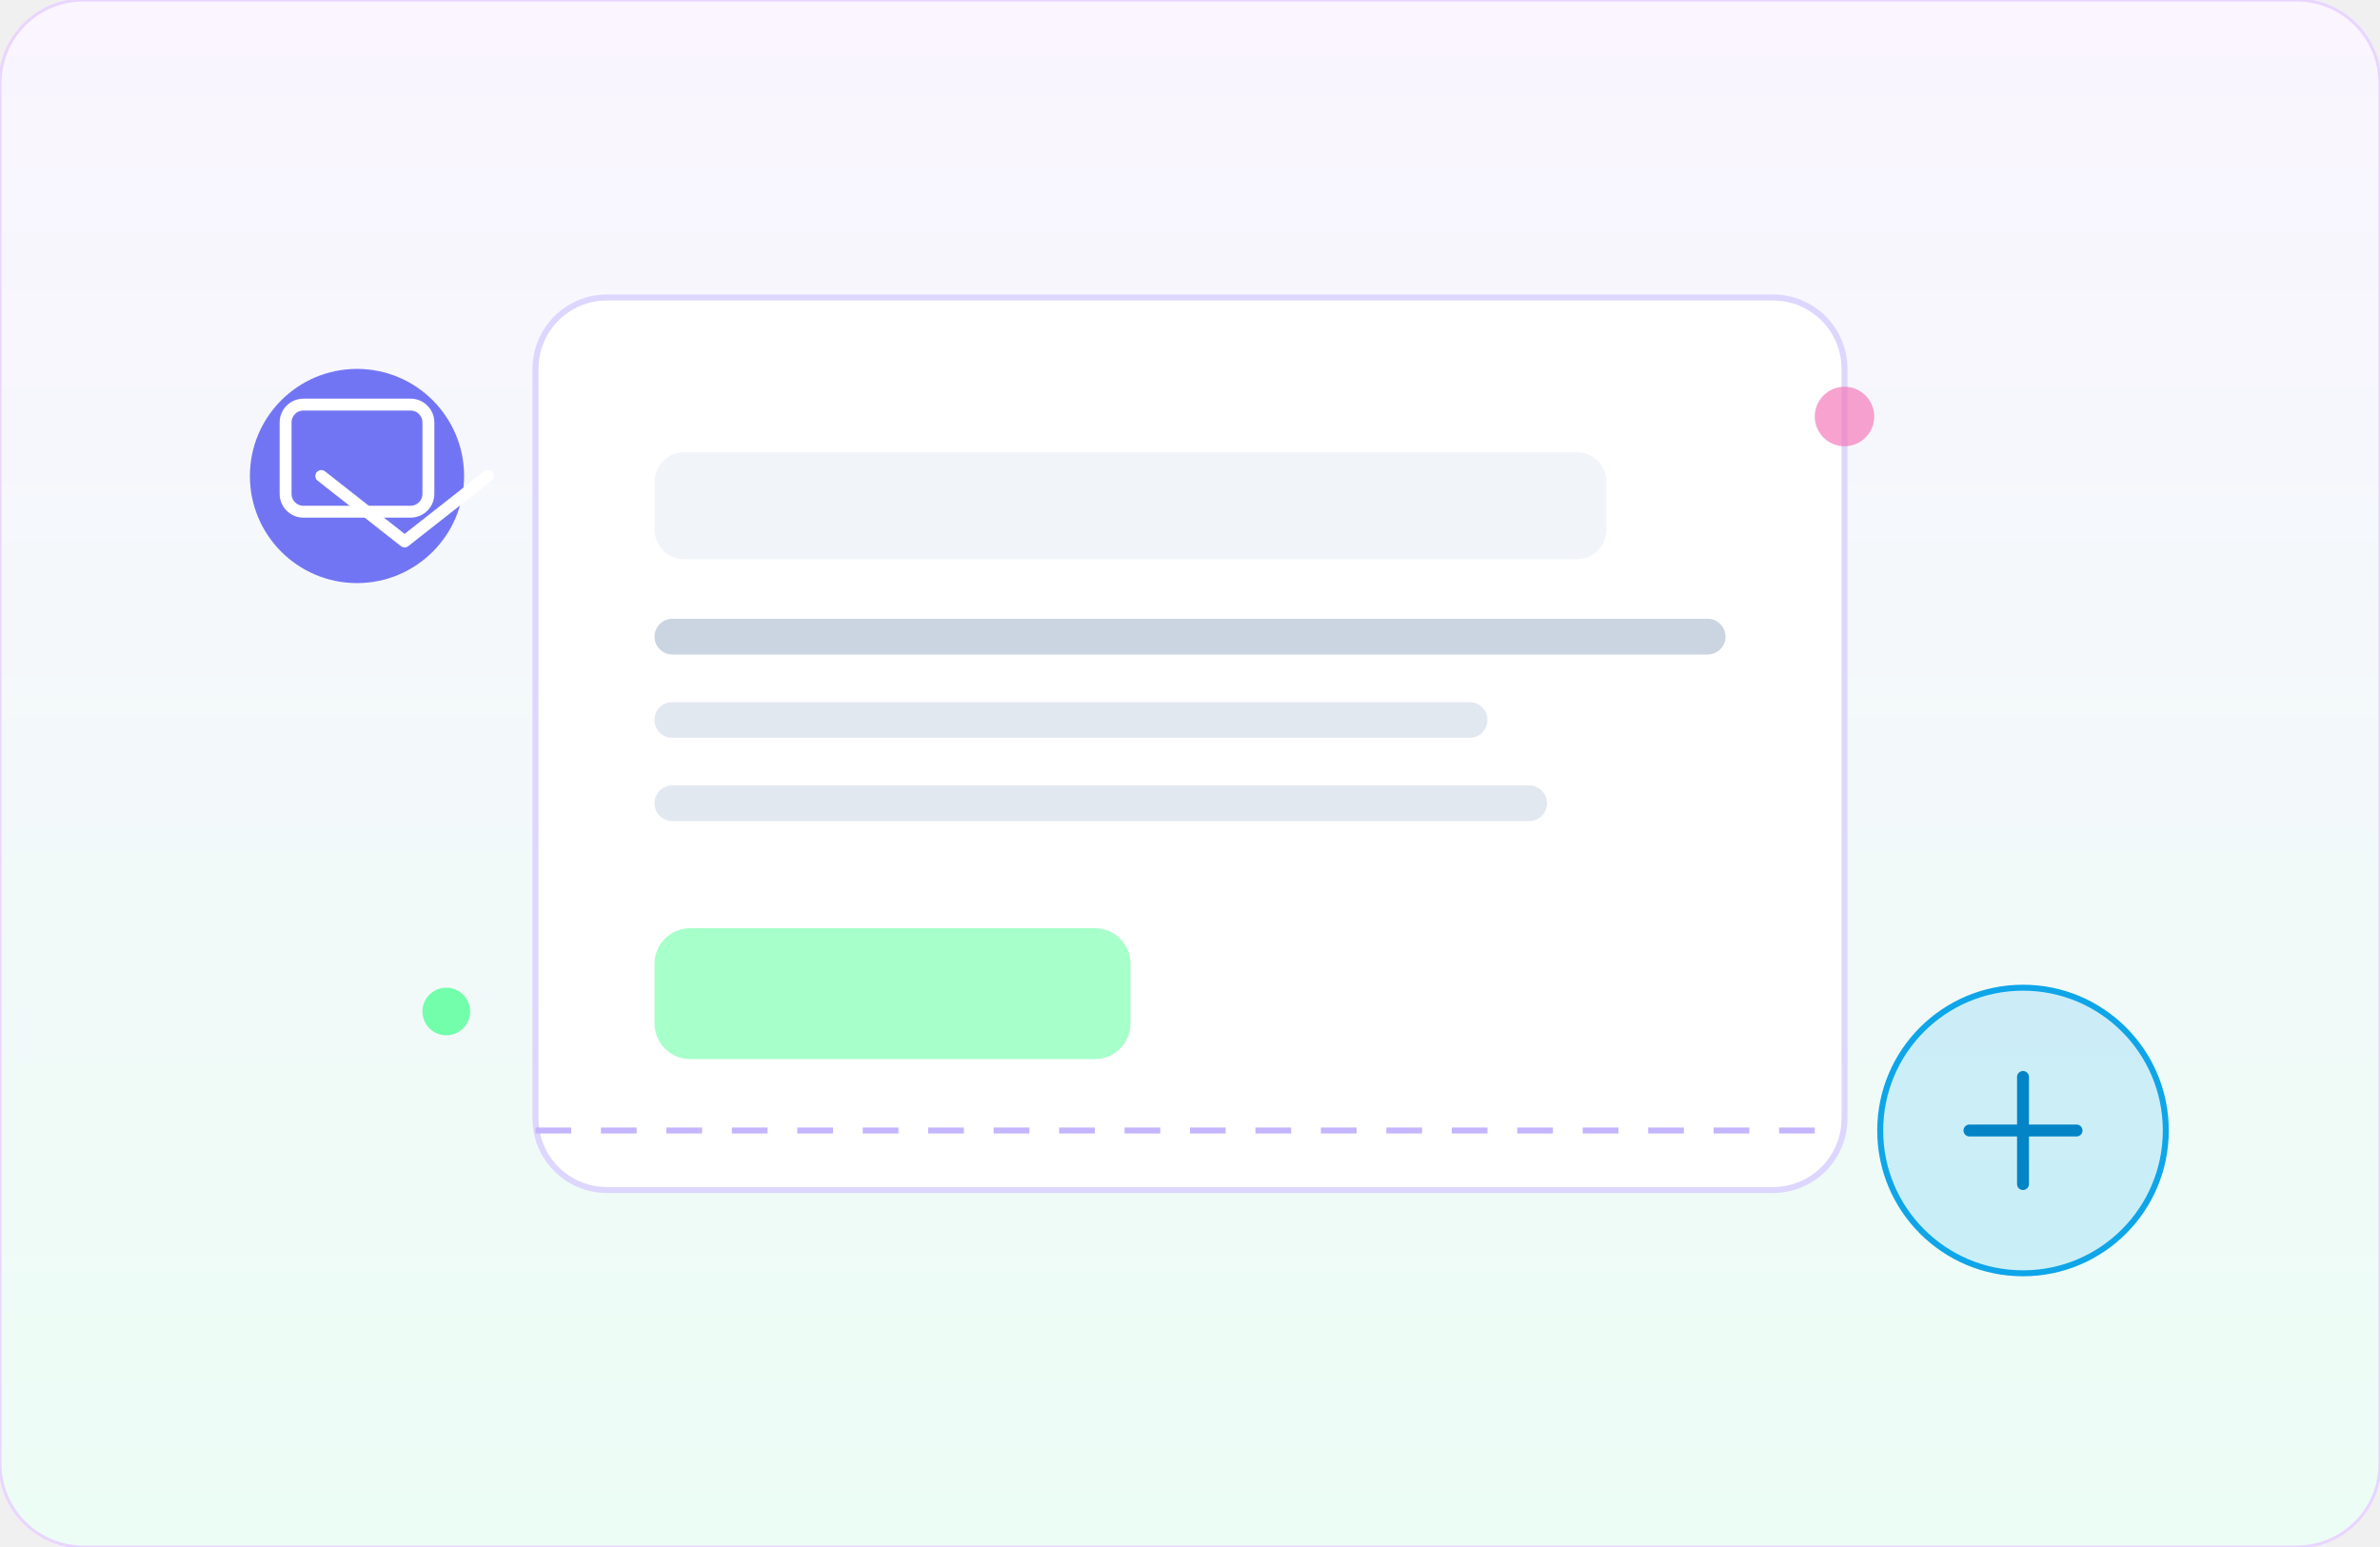
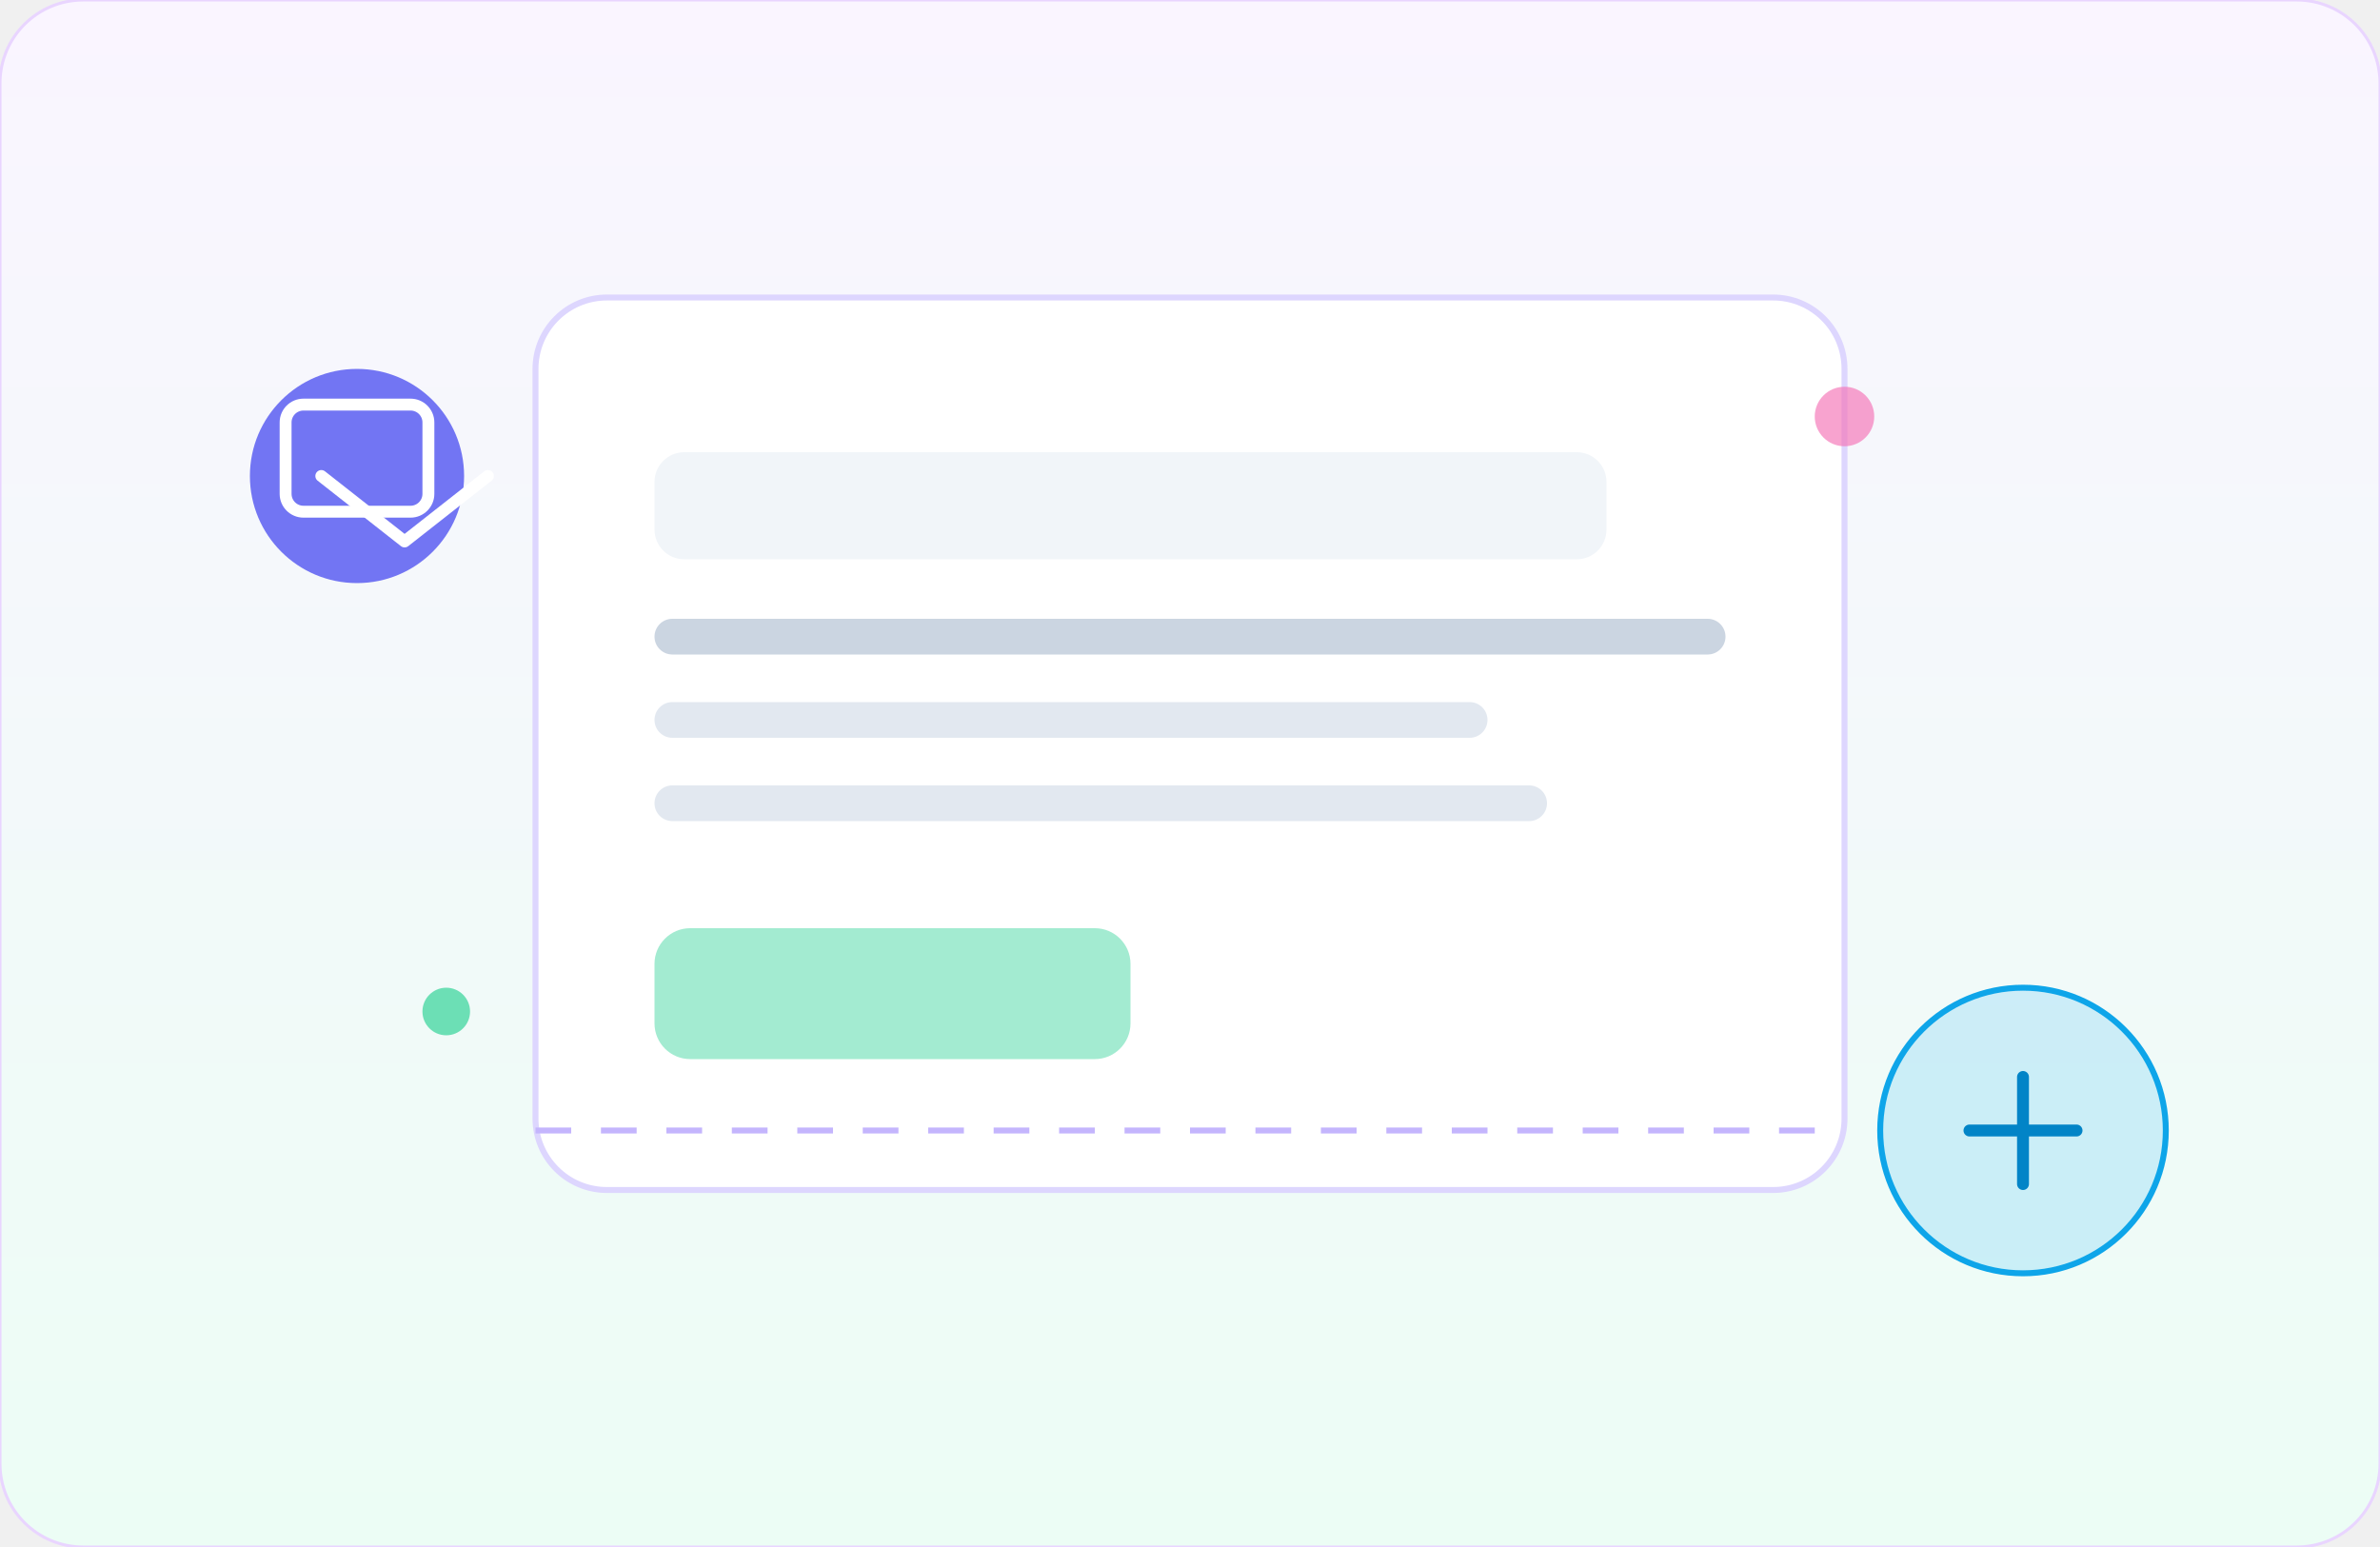
<svg xmlns="http://www.w3.org/2000/svg" width="800" height="520" viewBox="0 0 800 520" fill="none">
  <defs>
    <linearGradient id="bg2" x1="400" y1="0" x2="400" y2="520" gradientUnits="userSpaceOnUse">
      <stop stop-color="#FAF5FF" />
      <stop offset="1" stop-color="#ECFDF5" />
    </linearGradient>
    <linearGradient id="mail" x1="200" y1="120" x2="600" y2="400">
      <stop stop-color="#6366F1" />
      <stop offset="1" stop-color="#8B5CF6" />
    </linearGradient>
  </defs>
  <rect width="800" height="520" rx="28" fill="url(#bg2)" stroke="#E9D5FF" />
  <rect x="180" y="100" width="440" height="300" rx="24" fill="#FFFFFF" stroke="#DDD6FE" stroke-width="2" />
  <rect x="220" y="152" width="320" height="36" rx="10" fill="#F1F5F9" />
  <rect x="220" y="208" width="360" height="12" rx="6" fill="#CBD5E1" />
  <rect x="220" y="236" width="280" height="12" rx="6" fill="#E2E8F0" />
  <rect x="220" y="264" width="300" height="12" rx="6" fill="#E2E8F0" />
-   <rect x="220" y="312" width="160" height="44" rx="12" fill="#3DFF8A" fill-opacity="0.45" />
+   <rect x="220" y="312" width="160" height="44" rx="12" fill="#34D399" fill-opacity="0.45" />
  <path d="M180 380h440" stroke="#C4B5FD" stroke-width="2" stroke-dasharray="12 10" />
  <circle cx="120" cy="160" r="36" fill="url(#mail)" fill-opacity="0.9" />
  <path d="M108 160l28 22 28-22" stroke="#fff" stroke-width="4" stroke-linecap="round" stroke-linejoin="round" />
  <rect x="96" y="136" width="48" height="36" rx="6" stroke="#fff" stroke-width="4" fill="none" />
  <circle cx="680" cy="380" r="48" fill="#38BDF8" fill-opacity="0.2" stroke="#0EA5E9" stroke-width="2" />
  <path d="M680 362v36M662 380h36" stroke="#0284C7" stroke-width="4" stroke-linecap="round" />
  <circle cx="620" cy="140" r="10" fill="#F472B6" fill-opacity="0.65" />
-   <circle cx="150" cy="340" r="8" fill="#3DFF8A" fill-opacity="0.7" />
+   <circle cx="150" cy="340" r="8" fill="#34D399" fill-opacity="0.7" />
</svg>
